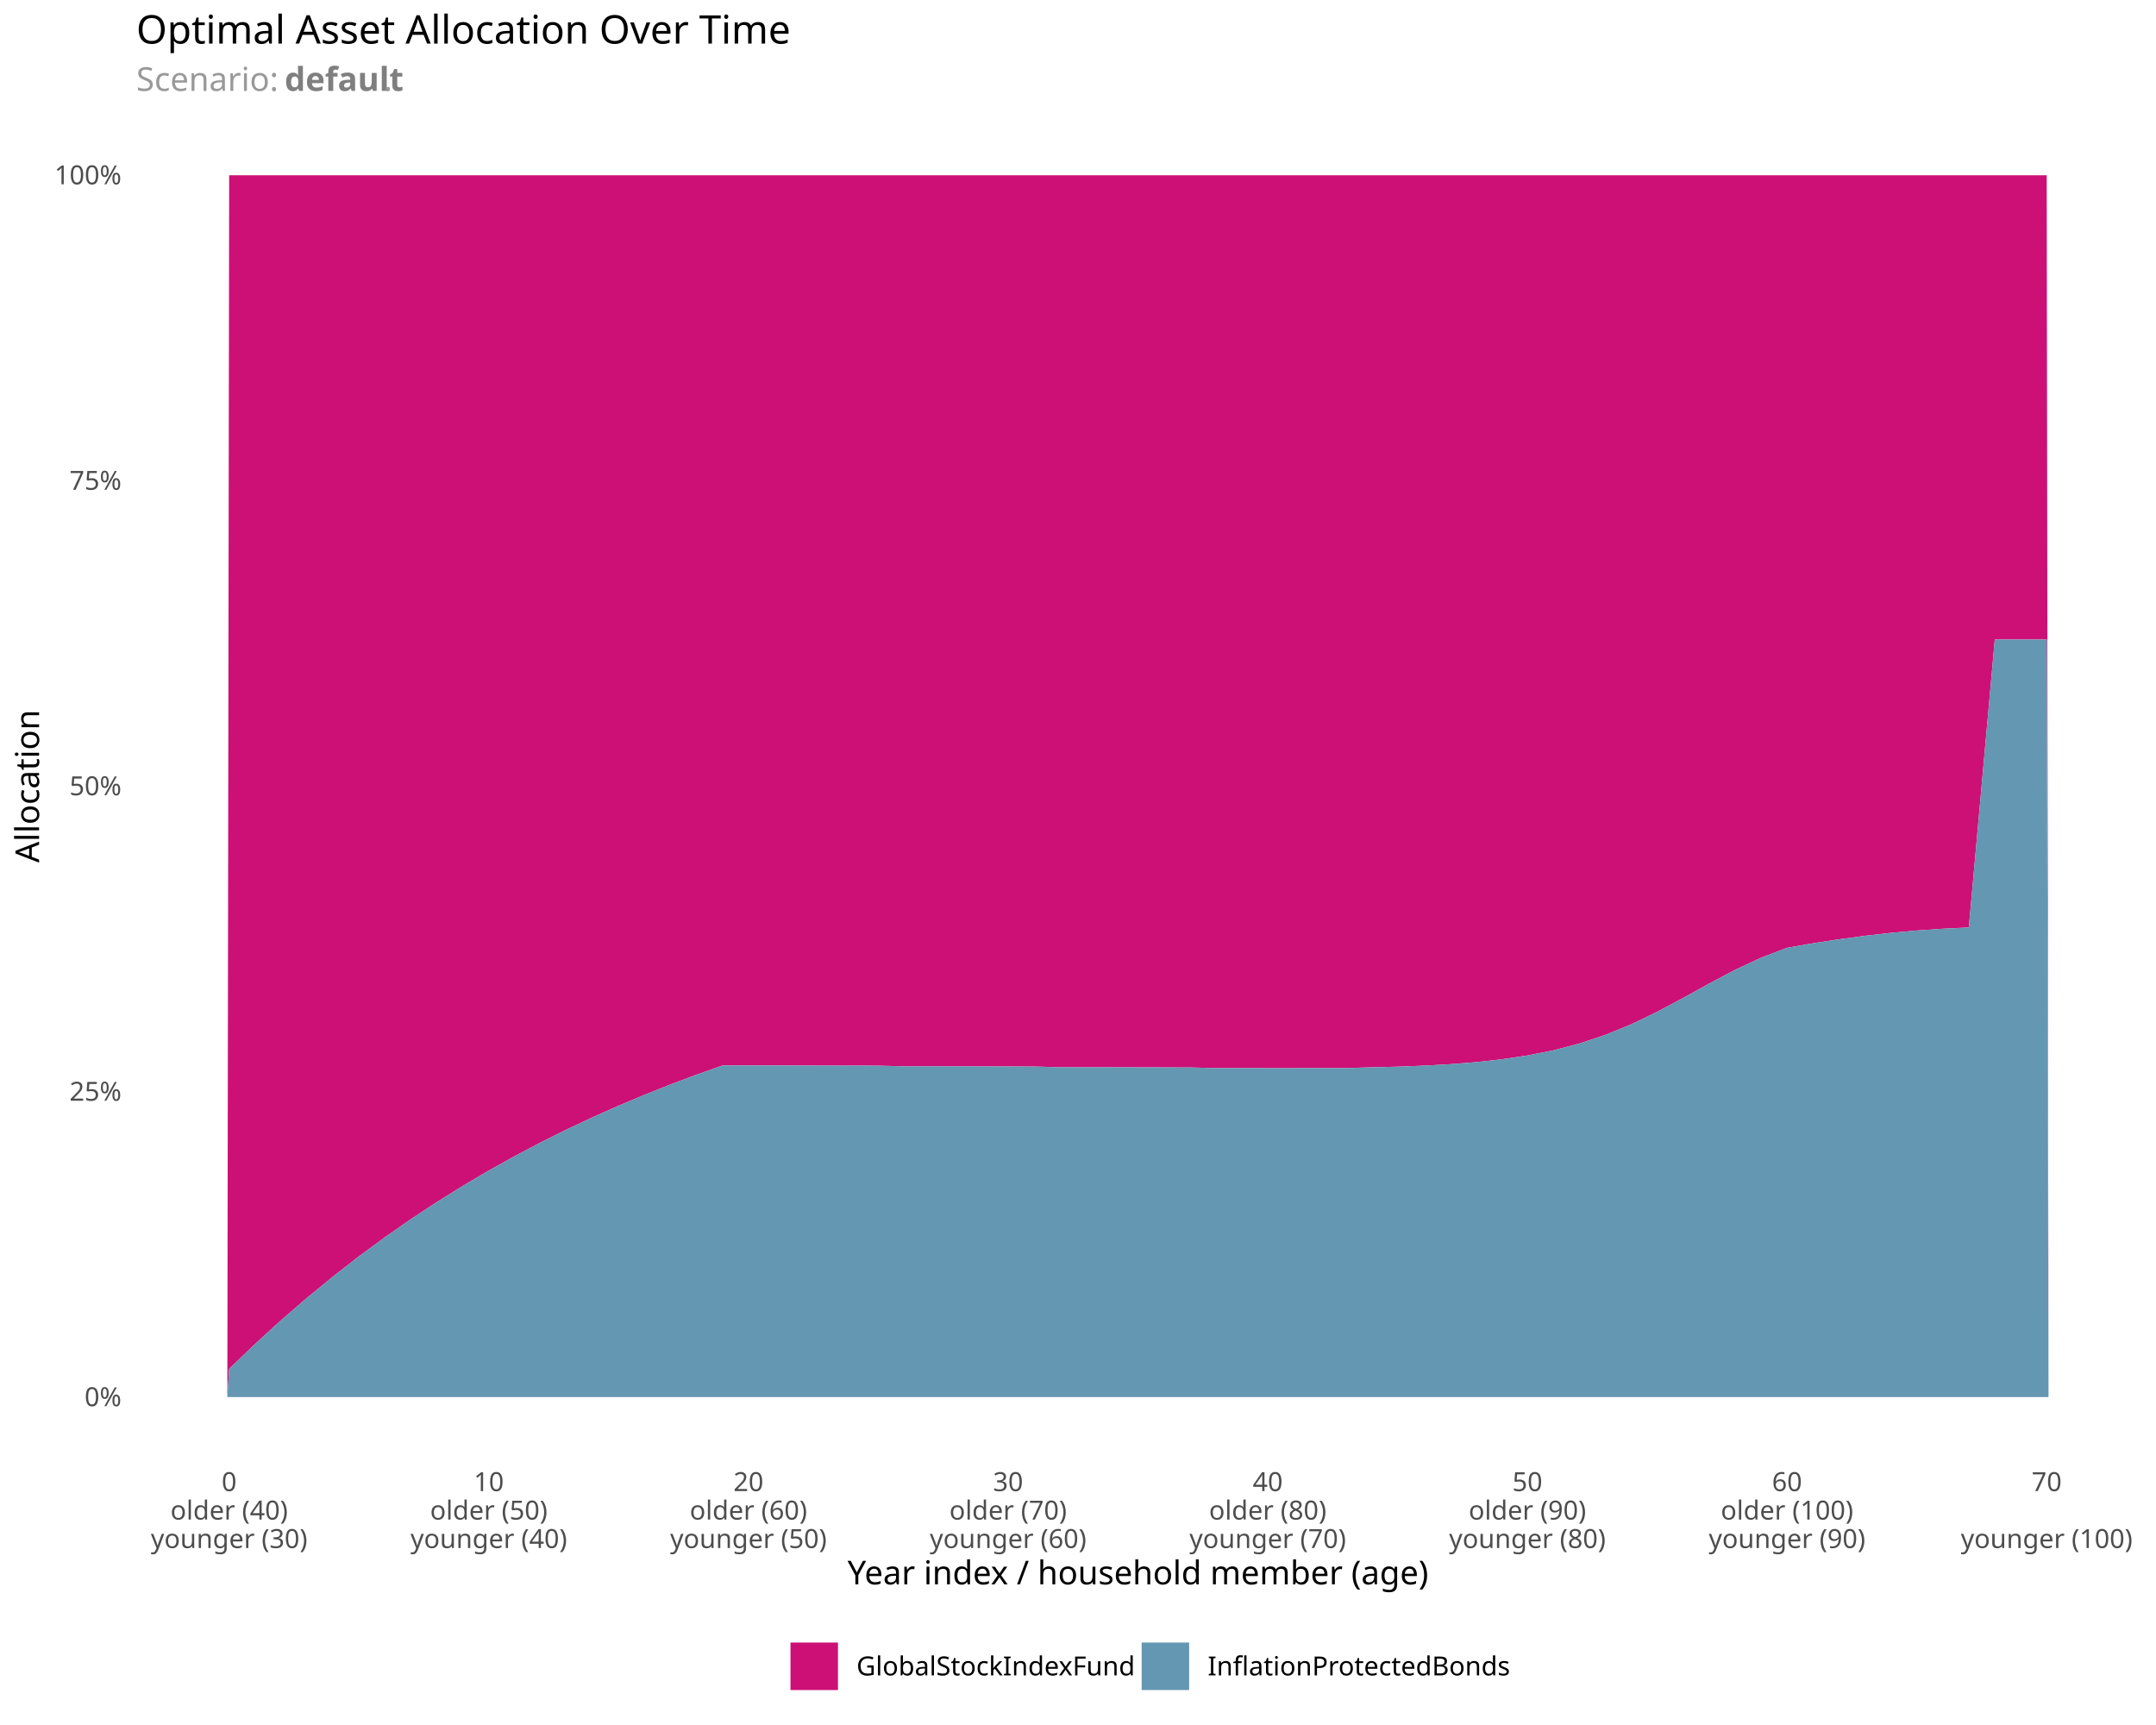
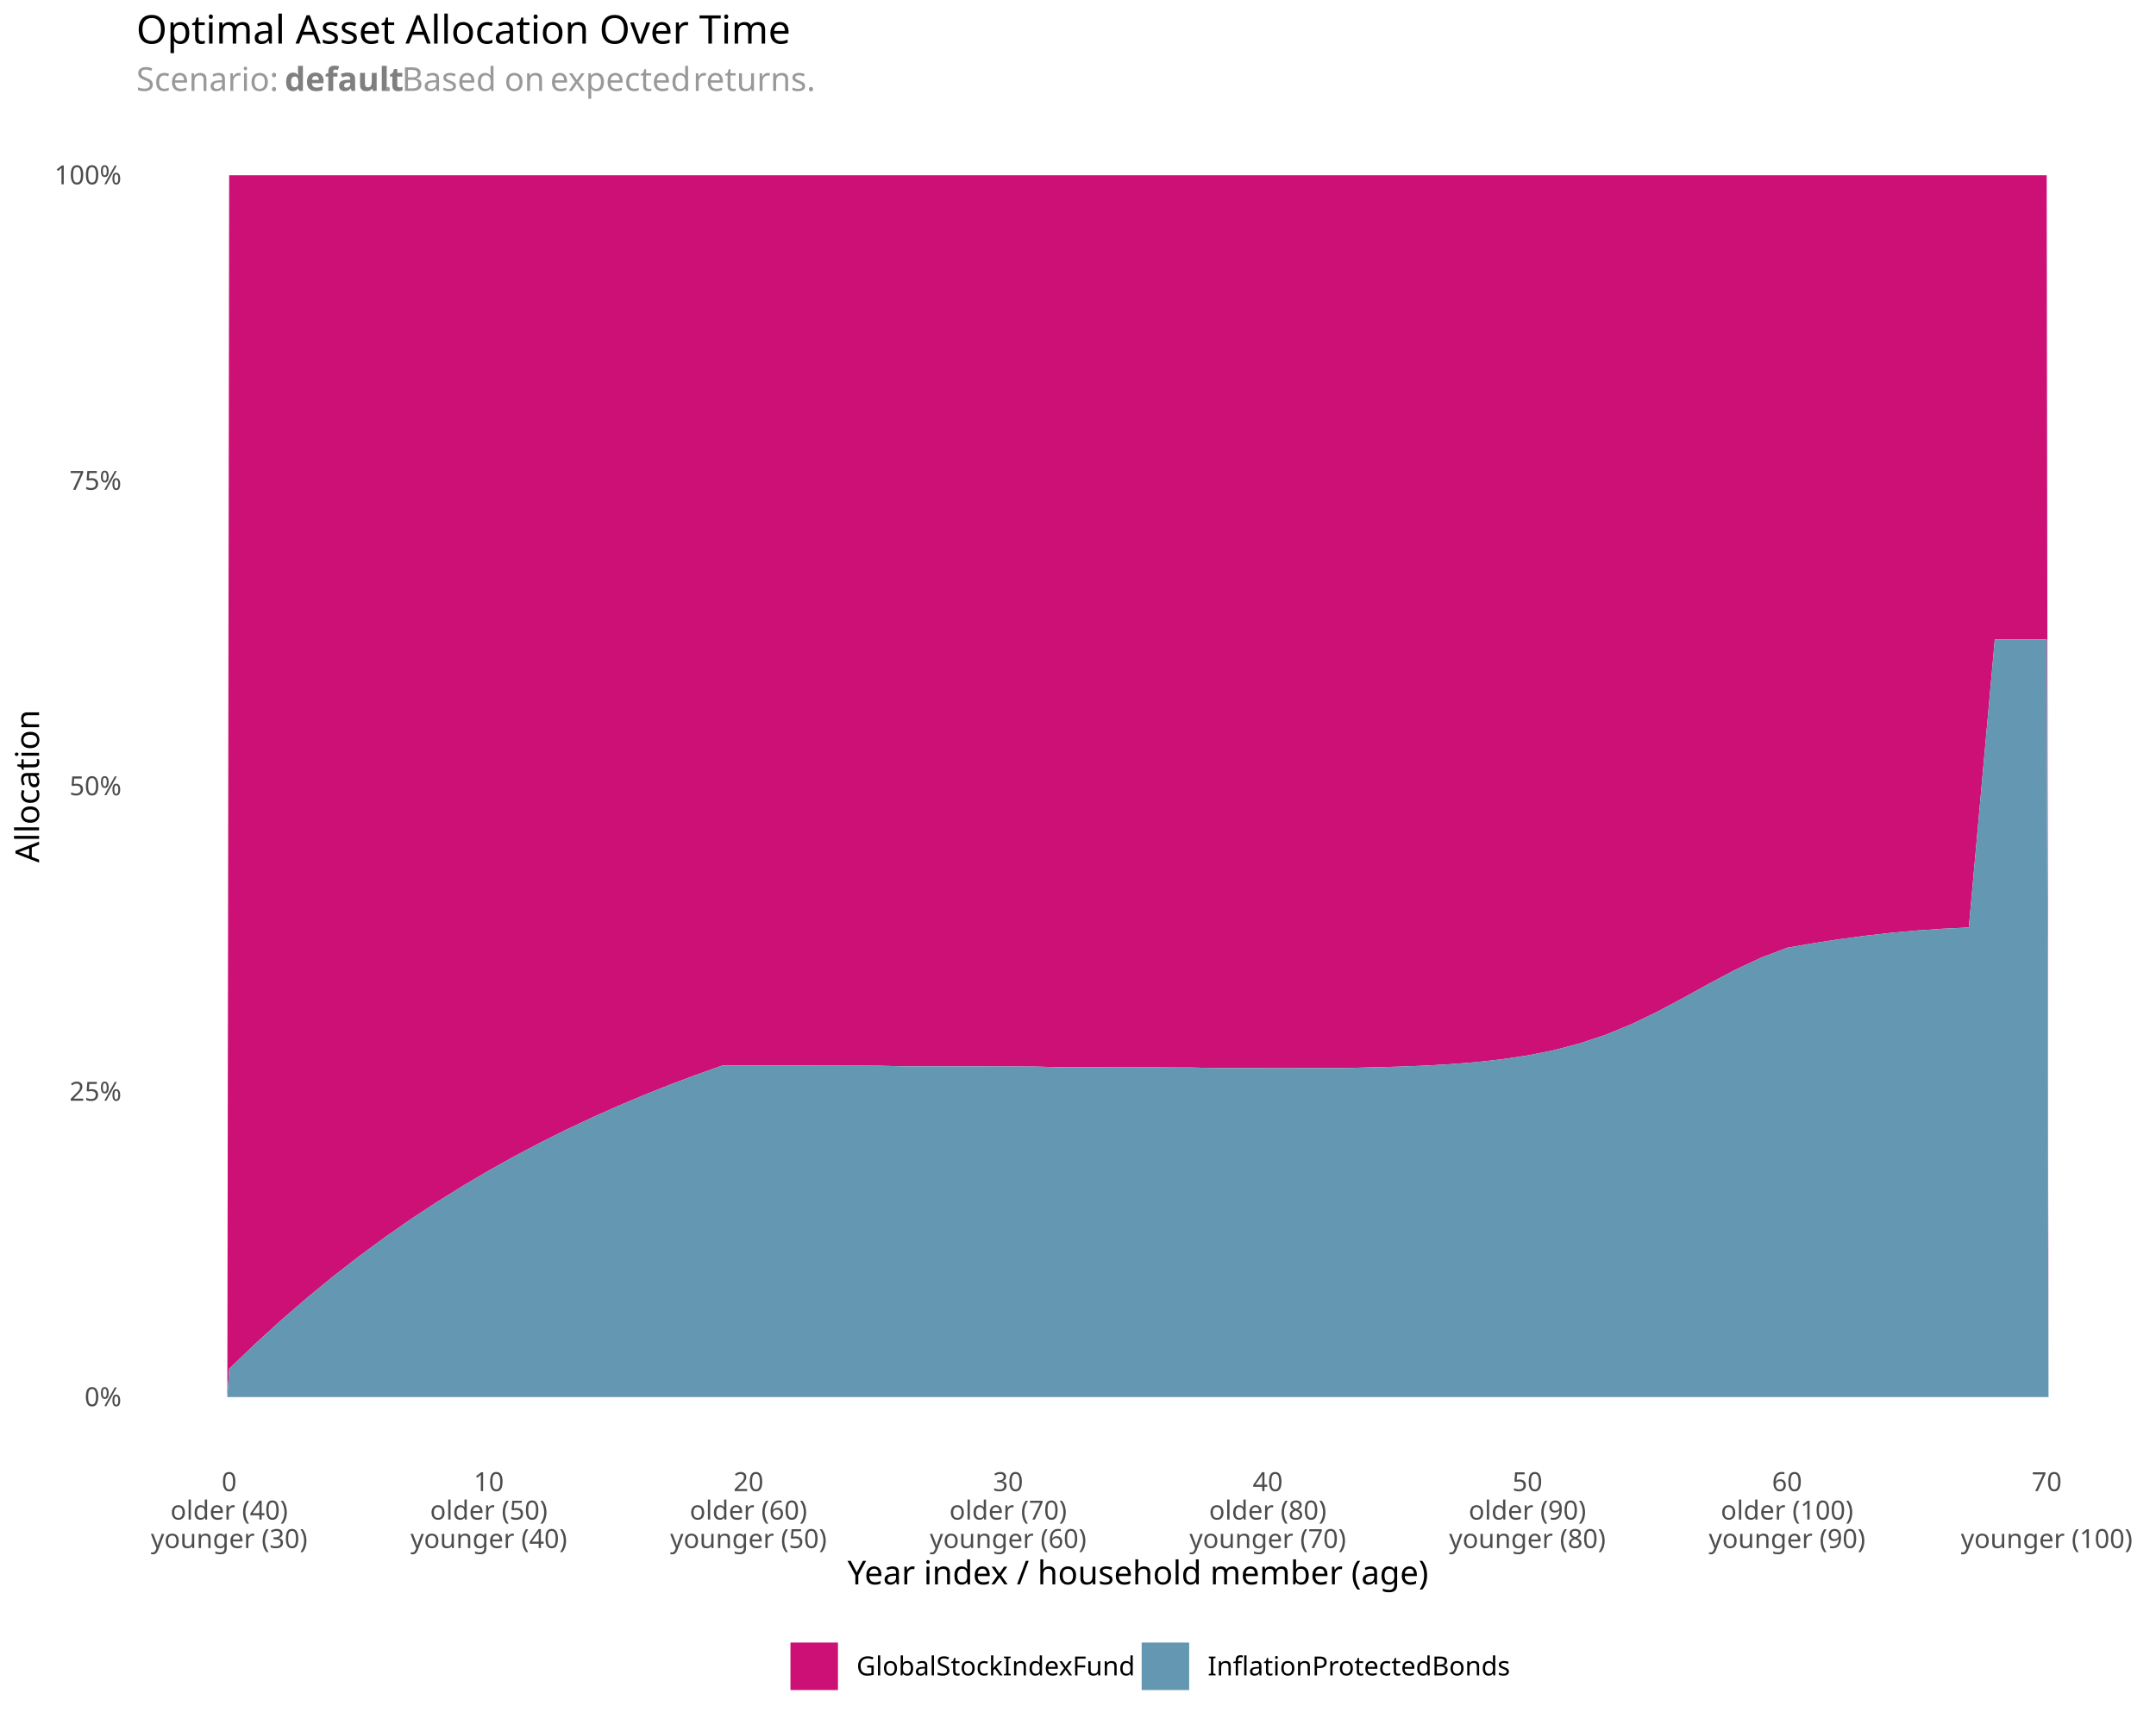
<svg xmlns="http://www.w3.org/2000/svg" class="svglite" data-engine-version="2.0" width="720.00pt" height="576.00pt" viewBox="0 0 720.00 576.00">
  <defs>
    <style type="text/css">
    .svglite line, .svglite polyline, .svglite polygon, .svglite path, .svglite rect, .svglite circle {
      fill: none;
      stroke: #000000;
      stroke-linecap: round;
      stroke-linejoin: round;
      stroke-miterlimit: 10.00;
    }
  </style>
  </defs>
  <rect width="100%" height="100%" style="stroke: none; fill: #FFFFFF;" />
  <defs>
    <clipPath id="cpMC4wMHw3MjAuMDB8MC4wMHw1NzYuMDA=">
      <rect x="0.00" y="0.00" width="720.00" height="576.00" />
    </clipPath>
  </defs>
  <g clip-path="url(#cpMC4wMHw3MjAuMDB8MC4wMHw1NzYuMDA=)">
</g>
  <defs>
    <clipPath id="cpNDUuNTF8NzE0LjUyfDM4LjEyfDQ4Ni45MQ==">
      <rect x="45.51" y="38.12" width="669.01" height="448.79" />
    </clipPath>
  </defs>
  <g clip-path="url(#cpNDUuNTF8NzE0LjUyfDM4LjEyfDQ4Ni45MQ==)">
    <polygon points="76.53,58.52 77.14,58.52 84.59,58.52 85.20,58.52 85.81,58.52 93.26,58.52 93.87,58.52 94.48,58.52 101.94,58.52 102.54,58.52 103.15,58.52 110.61,58.52 111.21,58.52 111.82,58.52 119.28,58.52 119.88,58.52 120.49,58.52 127.95,58.52 128.56,58.52 129.16,58.52 136.62,58.52 137.23,58.52 137.83,58.52 145.29,58.52 145.90,58.52 146.51,58.52 153.96,58.52 154.57,58.52 155.18,58.52 162.63,58.52 163.24,58.52 163.85,58.52 171.30,58.52 171.91,58.52 172.52,58.52 179.98,58.52 180.58,58.52 181.19,58.52 188.65,58.52 189.25,58.52 189.86,58.52 197.32,58.52 197.92,58.52 198.53,58.52 205.99,58.52 206.60,58.52 207.20,58.52 214.66,58.52 215.27,58.52 215.87,58.52 223.33,58.52 223.94,58.52 224.54,58.52 232.00,58.52 232.61,58.52 233.22,58.52 240.67,58.52 241.28,58.52 241.89,58.52 249.34,58.52 249.95,58.52 250.56,58.52 258.01,58.52 258.62,58.52 259.23,58.52 266.69,58.52 267.29,58.52 267.90,58.52 275.36,58.52 275.96,58.52 276.57,58.52 284.03,58.52 284.64,58.52 285.24,58.52 292.70,58.52 293.31,58.52 293.91,58.52 301.37,58.52 301.98,58.52 302.58,58.52 310.04,58.52 310.65,58.52 311.26,58.52 318.71,58.52 319.32,58.52 319.93,58.52 327.38,58.52 327.99,58.52 328.60,58.52 336.05,58.52 336.66,58.52 337.27,58.52 344.73,58.52 345.33,58.52 345.94,58.52 353.40,58.52 354.00,58.52 354.61,58.52 362.07,58.52 362.67,58.52 363.28,58.52 370.74,58.52 371.35,58.52 371.95,58.52 379.41,58.52 380.02,58.52 380.62,58.52 388.08,58.52 388.69,58.52 389.29,58.52 396.75,58.52 397.36,58.52 397.97,58.52 405.42,58.52 406.03,58.52 406.64,58.52 414.09,58.52 414.70,58.52 415.31,58.52 422.77,58.52 423.37,58.52 423.98,58.52 431.44,58.52 432.04,58.52 432.65,58.52 440.11,58.52 440.71,58.52 441.32,58.52 448.78,58.52 449.39,58.52 449.99,58.52 457.45,58.52 458.06,58.52 458.66,58.52 466.12,58.52 466.73,58.52 467.33,58.52 474.79,58.52 475.40,58.52 476.01,58.52 483.46,58.52 484.07,58.52 484.68,58.52 492.13,58.52 492.74,58.52 493.35,58.52 500.80,58.52 501.41,58.52 502.02,58.52 509.48,58.52 510.08,58.52 510.69,58.52 518.15,58.52 518.75,58.52 519.36,58.52 526.82,58.52 527.42,58.52 528.03,58.52 535.49,58.52 536.10,58.52 536.70,58.52 544.16,58.52 544.77,58.52 545.37,58.52 552.83,58.52 553.44,58.52 554.05,58.52 561.50,58.52 562.11,58.52 562.72,58.52 570.17,58.52 570.78,58.52 571.39,58.52 578.84,58.52 579.45,58.52 580.06,58.52 587.52,58.52 588.12,58.52 588.73,58.52 596.19,58.52 596.79,58.52 597.40,58.52 604.86,58.52 605.46,58.52 606.07,58.52 613.53,58.52 614.14,58.52 614.74,58.52 622.20,58.52 622.81,58.52 623.41,58.52 630.87,58.52 631.48,58.52 632.08,58.52 639.54,58.52 640.15,58.52 640.76,58.52 648.21,58.52 648.82,58.52 649.43,58.52 656.88,58.52 657.49,58.52 658.10,58.52 665.56,58.52 666.16,58.52 666.77,58.52 674.23,58.52 674.83,58.52 675.44,58.52 682.90,58.52 683.50,58.52 684.11,466.51 683.50,213.54 682.90,213.54 675.44,213.54 674.83,213.54 674.23,213.54 666.77,213.54 666.16,213.54 665.56,220.27 658.10,302.97 657.49,309.70 656.88,309.73 649.43,310.09 648.82,310.12 648.21,310.16 640.76,310.67 640.15,310.71 639.54,310.76 632.08,311.43 631.48,311.49 630.87,311.56 623.41,312.41 622.81,312.47 622.20,312.56 614.74,313.56 614.14,313.64 613.53,313.73 606.07,314.88 605.46,314.98 604.86,315.08 597.40,316.37 596.79,316.47 596.19,316.71 588.73,319.55 588.12,319.78 587.52,320.07 580.06,323.56 579.45,323.84 578.84,324.16 571.39,328.11 570.78,328.43 570.17,328.77 562.72,332.89 562.11,333.22 561.50,333.55 554.05,337.52 553.44,337.85 552.83,338.14 545.37,341.73 544.77,342.02 544.16,342.27 536.70,345.32 536.10,345.57 535.49,345.77 528.03,348.25 527.42,348.45 526.82,348.61 519.36,350.56 518.75,350.72 518.15,350.84 510.69,352.32 510.08,352.44 509.48,352.53 502.02,353.64 501.41,353.73 500.80,353.80 493.35,354.61 492.74,354.68 492.13,354.73 484.68,355.31 484.07,355.36 483.46,355.39 476.01,355.81 475.40,355.84 474.79,355.87 467.33,356.16 466.73,356.18 466.12,356.20 458.66,356.39 458.06,356.41 457.45,356.42 449.99,356.63 449.39,356.65 448.78,356.65 441.32,356.66 440.71,356.66 440.11,356.66 432.65,356.67 432.04,356.67 431.44,356.67 423.98,356.67 423.37,356.67 422.77,356.67 415.31,356.66 414.70,356.66 414.09,356.66 406.64,356.66 406.03,356.66 405.42,356.64 397.97,356.46 397.36,356.45 396.75,356.45 389.29,356.43 388.69,356.42 388.08,356.42 380.62,356.40 380.02,356.40 379.41,356.40 371.95,356.39 371.35,356.39 370.74,356.38 363.28,356.37 362.67,356.37 362.07,356.37 354.61,356.37 354.00,356.37 353.40,356.35 345.94,356.15 345.33,356.14 344.73,356.14 337.27,356.11 336.66,356.11 336.05,356.11 328.60,356.09 327.99,356.09 327.38,356.09 319.93,356.08 319.32,356.08 318.71,356.08 311.26,356.07 310.65,356.06 310.04,356.06 302.58,356.06 301.98,356.06 301.37,356.04 293.91,355.87 293.31,355.85 292.70,355.85 285.24,355.83 284.64,355.83 284.03,355.83 276.57,355.81 275.96,355.81 275.36,355.81 267.90,355.80 267.29,355.80 266.69,355.79 259.23,355.78 258.62,355.78 258.01,355.78 250.56,355.77 249.95,355.77 249.34,355.77 241.89,355.77 241.28,355.77 240.67,355.99 233.22,358.64 232.61,358.85 232.00,359.08 224.54,361.88 223.94,362.11 223.33,362.35 215.87,365.32 215.27,365.56 214.66,365.81 207.20,368.95 206.60,369.20 205.99,369.47 198.53,372.79 197.92,373.06 197.32,373.35 189.86,376.86 189.25,377.14 188.65,377.44 181.19,381.16 180.58,381.46 179.98,381.78 172.52,385.71 171.91,386.03 171.30,386.37 163.85,390.52 163.24,390.86 162.63,391.22 155.18,395.61 154.57,395.97 153.96,396.35 146.51,400.99 145.90,401.37 145.29,401.77 137.83,406.69 137.23,407.09 136.62,407.51 129.16,412.70 128.56,413.12 127.95,413.57 120.49,419.06 119.88,419.50 119.28,419.97 111.82,425.77 111.21,426.24 110.61,426.74 103.15,432.85 102.54,433.35 101.94,433.87 94.48,440.32 93.87,440.85 93.26,441.40 85.81,448.19 85.20,448.75 84.59,449.33 77.14,456.48 76.53,457.07 75.92,466.51 " style="stroke-width: 0.00; stroke: none; stroke-linecap: butt; fill: #CD1076;" />
    <polyline points="76.53,58.52 77.14,58.52 84.59,58.52 85.20,58.52 85.81,58.52 93.26,58.52 93.87,58.52 94.48,58.52 101.94,58.52 102.54,58.52 103.15,58.52 110.61,58.52 111.21,58.52 111.82,58.52 119.28,58.52 119.88,58.52 120.49,58.52 127.95,58.52 128.56,58.52 129.16,58.52 136.62,58.52 137.23,58.52 137.83,58.52 145.29,58.52 145.90,58.52 146.51,58.52 153.96,58.52 154.57,58.52 155.18,58.52 162.63,58.52 163.24,58.52 163.85,58.52 171.30,58.52 171.91,58.52 172.52,58.52 179.98,58.52 180.58,58.52 181.19,58.52 188.65,58.52 189.25,58.52 189.86,58.52 197.32,58.52 197.92,58.52 198.53,58.52 205.99,58.52 206.60,58.52 207.20,58.52 214.66,58.52 215.27,58.52 215.87,58.52 223.33,58.52 223.94,58.52 224.54,58.52 232.00,58.52 232.61,58.52 233.22,58.52 240.67,58.52 241.28,58.52 241.89,58.52 249.34,58.52 249.95,58.52 250.56,58.52 258.01,58.52 258.62,58.52 259.23,58.52 266.69,58.52 267.29,58.52 267.90,58.52 275.36,58.52 275.96,58.52 276.57,58.52 284.03,58.52 284.64,58.52 285.24,58.52 292.70,58.52 293.31,58.52 293.91,58.52 301.37,58.52 301.98,58.52 302.58,58.52 310.04,58.52 310.65,58.52 311.26,58.52 318.71,58.52 319.32,58.52 319.93,58.52 327.38,58.52 327.99,58.52 328.60,58.52 336.05,58.52 336.66,58.52 337.27,58.52 344.73,58.52 345.33,58.52 345.94,58.52 353.40,58.52 354.00,58.52 354.61,58.52 362.07,58.52 362.67,58.52 363.28,58.52 370.74,58.52 371.35,58.52 371.95,58.52 379.41,58.52 380.02,58.52 380.62,58.52 388.08,58.52 388.69,58.52 389.29,58.52 396.75,58.52 397.36,58.52 397.97,58.52 405.42,58.52 406.03,58.52 406.64,58.52 414.09,58.52 414.70,58.52 415.31,58.52 422.77,58.52 423.37,58.52 423.98,58.52 431.44,58.52 432.04,58.52 432.65,58.52 440.11,58.52 440.71,58.52 441.32,58.52 448.78,58.52 449.39,58.52 449.99,58.52 457.45,58.52 458.06,58.52 458.66,58.52 466.12,58.52 466.73,58.52 467.33,58.52 474.79,58.52 475.40,58.52 476.01,58.52 483.46,58.52 484.07,58.52 484.68,58.52 492.13,58.52 492.74,58.52 493.35,58.52 500.80,58.52 501.41,58.52 502.02,58.52 509.48,58.52 510.08,58.52 510.69,58.52 518.15,58.52 518.75,58.52 519.36,58.52 526.82,58.52 527.42,58.52 528.03,58.52 535.49,58.52 536.10,58.52 536.70,58.52 544.16,58.52 544.77,58.52 545.37,58.52 552.83,58.52 553.44,58.52 554.05,58.52 561.50,58.52 562.11,58.52 562.72,58.52 570.17,58.52 570.78,58.52 571.39,58.52 578.84,58.52 579.45,58.52 580.06,58.52 587.52,58.52 588.12,58.52 588.73,58.52 596.19,58.52 596.79,58.52 597.40,58.52 604.86,58.52 605.46,58.52 606.07,58.52 613.53,58.52 614.14,58.52 614.74,58.52 622.20,58.52 622.81,58.52 623.41,58.52 630.87,58.52 631.48,58.52 632.08,58.52 639.54,58.52 640.15,58.52 640.76,58.52 648.21,58.52 648.82,58.52 649.43,58.52 656.88,58.52 657.49,58.52 658.10,58.52 665.56,58.52 666.16,58.52 666.77,58.52 674.23,58.52 674.83,58.52 675.44,58.52 682.90,58.52 683.50,58.52 " style="stroke-width: 1.07; stroke: none; stroke-linecap: butt;" />
    <polygon points="76.53,457.07 77.14,456.48 84.59,449.33 85.20,448.75 85.81,448.19 93.26,441.40 93.87,440.85 94.48,440.32 101.94,433.87 102.54,433.35 103.15,432.85 110.61,426.74 111.21,426.24 111.82,425.77 119.28,419.97 119.88,419.50 120.49,419.06 127.95,413.57 128.56,413.12 129.16,412.70 136.62,407.51 137.23,407.09 137.83,406.69 145.29,401.77 145.90,401.37 146.51,400.99 153.96,396.35 154.57,395.97 155.18,395.61 162.63,391.22 163.24,390.86 163.85,390.52 171.30,386.37 171.91,386.03 172.52,385.71 179.98,381.78 180.58,381.46 181.19,381.16 188.65,377.44 189.25,377.14 189.86,376.86 197.32,373.35 197.92,373.06 198.53,372.79 205.99,369.47 206.60,369.20 207.20,368.95 214.66,365.81 215.27,365.56 215.87,365.32 223.33,362.35 223.94,362.11 224.54,361.88 232.00,359.08 232.61,358.85 233.22,358.64 240.67,355.99 241.28,355.77 241.89,355.77 249.34,355.77 249.95,355.77 250.56,355.77 258.01,355.78 258.62,355.78 259.23,355.78 266.69,355.79 267.29,355.80 267.90,355.80 275.36,355.81 275.96,355.81 276.57,355.81 284.03,355.83 284.64,355.83 285.24,355.83 292.70,355.85 293.31,355.85 293.91,355.87 301.37,356.04 301.98,356.06 302.58,356.06 310.04,356.06 310.65,356.06 311.26,356.07 318.71,356.08 319.32,356.08 319.93,356.08 327.38,356.09 327.99,356.09 328.60,356.09 336.05,356.11 336.66,356.11 337.27,356.11 344.73,356.14 345.33,356.14 345.94,356.15 353.40,356.35 354.00,356.37 354.61,356.37 362.07,356.37 362.67,356.37 363.28,356.37 370.74,356.38 371.35,356.39 371.95,356.39 379.41,356.40 380.02,356.40 380.62,356.40 388.08,356.42 388.69,356.42 389.29,356.43 396.75,356.45 397.36,356.45 397.97,356.46 405.42,356.64 406.03,356.66 406.64,356.66 414.09,356.66 414.70,356.66 415.31,356.66 422.77,356.67 423.37,356.67 423.98,356.67 431.44,356.67 432.04,356.67 432.65,356.67 440.11,356.66 440.71,356.66 441.32,356.66 448.78,356.65 449.39,356.65 449.99,356.63 457.45,356.42 458.06,356.41 458.66,356.39 466.12,356.20 466.73,356.18 467.33,356.16 474.79,355.87 475.40,355.84 476.01,355.81 483.46,355.39 484.07,355.36 484.68,355.31 492.13,354.73 492.74,354.68 493.35,354.61 500.80,353.80 501.41,353.73 502.02,353.64 509.48,352.53 510.08,352.44 510.69,352.32 518.15,350.84 518.75,350.72 519.36,350.56 526.82,348.61 527.42,348.45 528.03,348.25 535.49,345.77 536.10,345.57 536.70,345.32 544.16,342.27 544.77,342.02 545.37,341.73 552.83,338.14 553.44,337.85 554.05,337.52 561.50,333.55 562.11,333.22 562.72,332.89 570.17,328.77 570.78,328.43 571.39,328.11 578.84,324.16 579.45,323.84 580.06,323.56 587.52,320.07 588.12,319.78 588.73,319.55 596.19,316.71 596.79,316.47 597.40,316.37 604.86,315.08 605.46,314.98 606.07,314.88 613.53,313.73 614.14,313.64 614.74,313.56 622.20,312.56 622.81,312.47 623.41,312.41 630.87,311.56 631.48,311.49 632.08,311.43 639.54,310.76 640.15,310.71 640.76,310.67 648.21,310.16 648.82,310.12 649.43,310.09 656.88,309.73 657.49,309.70 658.10,302.97 665.56,220.27 666.16,213.54 666.77,213.54 674.23,213.54 674.83,213.54 675.44,213.54 682.90,213.54 683.50,213.54 684.11,466.51 683.50,466.51 682.90,466.51 675.44,466.51 674.83,466.51 674.23,466.51 666.77,466.51 666.16,466.51 665.56,466.51 658.10,466.51 657.49,466.51 656.88,466.51 649.43,466.51 648.82,466.51 648.21,466.51 640.76,466.51 640.15,466.51 639.54,466.51 632.08,466.51 631.48,466.51 630.87,466.51 623.41,466.51 622.81,466.51 622.20,466.51 614.74,466.51 614.14,466.51 613.53,466.51 606.07,466.51 605.46,466.51 604.86,466.51 597.40,466.51 596.79,466.51 596.19,466.51 588.73,466.51 588.12,466.51 587.52,466.51 580.06,466.51 579.45,466.51 578.84,466.51 571.39,466.51 570.78,466.51 570.17,466.51 562.72,466.51 562.11,466.51 561.50,466.51 554.05,466.51 553.44,466.51 552.83,466.51 545.37,466.51 544.77,466.51 544.16,466.51 536.70,466.51 536.10,466.51 535.49,466.51 528.03,466.51 527.42,466.51 526.82,466.51 519.36,466.51 518.75,466.51 518.15,466.51 510.69,466.51 510.08,466.51 509.48,466.51 502.02,466.51 501.41,466.51 500.80,466.51 493.35,466.51 492.74,466.51 492.13,466.51 484.68,466.51 484.07,466.51 483.46,466.51 476.01,466.51 475.40,466.51 474.79,466.51 467.33,466.51 466.73,466.51 466.12,466.51 458.66,466.51 458.06,466.51 457.45,466.51 449.99,466.51 449.39,466.51 448.78,466.51 441.32,466.51 440.71,466.51 440.11,466.51 432.65,466.51 432.04,466.51 431.44,466.51 423.98,466.51 423.37,466.51 422.77,466.51 415.31,466.51 414.70,466.51 414.09,466.51 406.64,466.51 406.03,466.51 405.42,466.51 397.97,466.51 397.36,466.51 396.75,466.51 389.29,466.51 388.69,466.51 388.08,466.51 380.62,466.51 380.02,466.51 379.41,466.51 371.95,466.51 371.35,466.51 370.74,466.51 363.28,466.51 362.67,466.51 362.07,466.51 354.61,466.51 354.00,466.51 353.40,466.51 345.94,466.51 345.33,466.51 344.73,466.51 337.27,466.51 336.66,466.51 336.05,466.51 328.60,466.51 327.99,466.51 327.38,466.51 319.93,466.51 319.32,466.51 318.71,466.51 311.26,466.51 310.65,466.51 310.04,466.51 302.58,466.51 301.98,466.51 301.37,466.51 293.91,466.51 293.31,466.51 292.70,466.51 285.24,466.51 284.64,466.51 284.03,466.51 276.57,466.51 275.96,466.51 275.36,466.51 267.90,466.51 267.29,466.51 266.69,466.51 259.23,466.51 258.62,466.51 258.01,466.51 250.56,466.51 249.95,466.51 249.34,466.51 241.89,466.51 241.28,466.51 240.67,466.51 233.22,466.51 232.61,466.51 232.00,466.51 224.54,466.51 223.94,466.51 223.33,466.51 215.87,466.51 215.27,466.51 214.66,466.51 207.20,466.51 206.60,466.51 205.99,466.51 198.53,466.51 197.92,466.51 197.32,466.51 189.86,466.51 189.25,466.51 188.65,466.51 181.19,466.51 180.58,466.51 179.98,466.51 172.52,466.51 171.91,466.51 171.30,466.51 163.85,466.51 163.24,466.51 162.63,466.51 155.18,466.51 154.57,466.51 153.96,466.51 146.51,466.51 145.90,466.51 145.29,466.51 137.83,466.51 137.23,466.51 136.62,466.51 129.16,466.51 128.56,466.51 127.95,466.51 120.49,466.51 119.88,466.51 119.28,466.51 111.82,466.51 111.21,466.51 110.61,466.51 103.15,466.51 102.54,466.51 101.94,466.51 94.48,466.51 93.87,466.51 93.26,466.51 85.81,466.51 85.20,466.51 84.59,466.51 77.14,466.51 76.53,466.51 75.92,466.51 " style="stroke-width: 0.00; stroke: none; stroke-linecap: butt; fill: #6497B1;" />
    <polyline points="76.53,457.07 77.14,456.48 84.59,449.33 85.20,448.75 85.81,448.19 93.26,441.40 93.87,440.85 94.48,440.32 101.94,433.87 102.54,433.35 103.15,432.85 110.61,426.74 111.21,426.24 111.82,425.77 119.28,419.97 119.88,419.50 120.49,419.06 127.95,413.57 128.56,413.12 129.16,412.70 136.62,407.51 137.23,407.09 137.83,406.69 145.29,401.77 145.90,401.37 146.51,400.99 153.96,396.35 154.57,395.97 155.18,395.61 162.63,391.22 163.24,390.86 163.85,390.52 171.30,386.37 171.91,386.03 172.52,385.71 179.98,381.78 180.58,381.46 181.19,381.16 188.65,377.44 189.25,377.14 189.86,376.86 197.32,373.35 197.92,373.06 198.53,372.79 205.99,369.47 206.60,369.20 207.20,368.95 214.66,365.81 215.27,365.56 215.87,365.32 223.33,362.35 223.94,362.11 224.54,361.88 232.00,359.08 232.61,358.85 233.22,358.64 240.67,355.99 241.28,355.77 241.89,355.77 249.34,355.77 249.95,355.77 250.56,355.77 258.01,355.78 258.62,355.78 259.23,355.78 266.69,355.79 267.29,355.80 267.90,355.80 275.36,355.81 275.96,355.81 276.57,355.81 284.03,355.83 284.64,355.83 285.24,355.83 292.70,355.85 293.31,355.85 293.91,355.87 301.37,356.04 301.98,356.06 302.58,356.06 310.04,356.06 310.65,356.06 311.26,356.07 318.71,356.08 319.32,356.08 319.93,356.08 327.38,356.09 327.99,356.09 328.60,356.09 336.05,356.11 336.66,356.11 337.27,356.11 344.73,356.14 345.33,356.14 345.94,356.15 353.40,356.35 354.00,356.37 354.61,356.37 362.07,356.37 362.67,356.37 363.28,356.37 370.74,356.38 371.35,356.39 371.95,356.39 379.41,356.40 380.02,356.40 380.62,356.40 388.08,356.42 388.69,356.42 389.29,356.43 396.75,356.45 397.36,356.45 397.97,356.46 405.42,356.64 406.03,356.66 406.64,356.66 414.09,356.66 414.70,356.66 415.31,356.66 422.77,356.67 423.37,356.67 423.98,356.67 431.44,356.67 432.04,356.67 432.65,356.67 440.11,356.66 440.71,356.66 441.32,356.66 448.78,356.65 449.39,356.65 449.99,356.63 457.45,356.42 458.06,356.41 458.66,356.39 466.12,356.20 466.73,356.18 467.33,356.16 474.79,355.87 475.40,355.84 476.01,355.81 483.46,355.39 484.07,355.36 484.68,355.31 492.13,354.73 492.74,354.68 493.35,354.61 500.80,353.80 501.41,353.73 502.02,353.64 509.48,352.53 510.08,352.44 510.69,352.32 518.15,350.84 518.75,350.72 519.36,350.56 526.82,348.61 527.42,348.45 528.03,348.25 535.49,345.77 536.10,345.57 536.70,345.32 544.16,342.27 544.77,342.02 545.37,341.73 552.83,338.14 553.44,337.85 554.05,337.52 561.50,333.55 562.11,333.22 562.72,332.89 570.17,328.77 570.78,328.43 571.39,328.11 578.84,324.16 579.45,323.84 580.06,323.56 587.52,320.07 588.12,319.78 588.73,319.55 596.19,316.71 596.79,316.47 597.40,316.37 604.86,315.08 605.46,314.98 606.07,314.88 613.53,313.73 614.14,313.64 614.74,313.56 622.20,312.56 622.81,312.47 623.41,312.41 630.87,311.56 631.48,311.49 632.08,311.43 639.54,310.76 640.15,310.71 640.76,310.67 648.21,310.16 648.82,310.12 649.43,310.09 656.88,309.73 657.49,309.70 658.10,302.97 665.56,220.27 666.16,213.54 666.77,213.54 674.23,213.54 674.83,213.54 675.44,213.54 682.90,213.54 683.50,213.54 " style="stroke-width: 1.07; stroke: none; stroke-linecap: butt;" />
  </g>
  <g clip-path="url(#cpMC4wMHw3MjAuMDB8MC4wMHw1NzYuMDA=)">
    <text x="40.58" y="469.54" text-anchor="end" style="font-size: 8.80px; fill: #4D4D4D; font-family: sans;" textLength="12.72px" lengthAdjust="spacingAndGlyphs">0%</text>
    <text x="40.58" y="367.54" text-anchor="end" style="font-size: 8.80px; fill: #4D4D4D; font-family: sans;" textLength="17.61px" lengthAdjust="spacingAndGlyphs">25%</text>
    <text x="40.58" y="265.54" text-anchor="end" style="font-size: 8.80px; fill: #4D4D4D; font-family: sans;" textLength="17.61px" lengthAdjust="spacingAndGlyphs">50%</text>
    <text x="40.58" y="163.54" text-anchor="end" style="font-size: 8.80px; fill: #4D4D4D; font-family: sans;" textLength="17.61px" lengthAdjust="spacingAndGlyphs">75%</text>
    <text x="40.58" y="61.54" text-anchor="end" style="font-size: 8.80px; fill: #4D4D4D; font-family: sans;" textLength="22.51px" lengthAdjust="spacingAndGlyphs">100%</text>
    <text x="76.53" y="497.89" text-anchor="middle" style="font-size: 8.80px; fill: #4D4D4D; font-family: sans;" textLength="4.89px" lengthAdjust="spacingAndGlyphs">0</text>
    <text x="76.53" y="507.40" text-anchor="middle" style="font-size: 8.80px; fill: #4D4D4D; font-family: sans;" textLength="37.66px" lengthAdjust="spacingAndGlyphs">older (40)</text>
    <text x="76.53" y="516.90" text-anchor="middle" style="font-size: 8.80px; fill: #4D4D4D; font-family: sans;" textLength="49.90px" lengthAdjust="spacingAndGlyphs">younger (30)</text>
    <text x="163.24" y="497.89" text-anchor="middle" style="font-size: 8.80px; fill: #4D4D4D; font-family: sans;" textLength="9.79px" lengthAdjust="spacingAndGlyphs">10</text>
    <text x="163.24" y="507.40" text-anchor="middle" style="font-size: 8.80px; fill: #4D4D4D; font-family: sans;" textLength="37.66px" lengthAdjust="spacingAndGlyphs">older (50)</text>
    <text x="163.24" y="516.90" text-anchor="middle" style="font-size: 8.80px; fill: #4D4D4D; font-family: sans;" textLength="49.90px" lengthAdjust="spacingAndGlyphs">younger (40)</text>
    <text x="249.95" y="497.89" text-anchor="middle" style="font-size: 8.80px; fill: #4D4D4D; font-family: sans;" textLength="9.79px" lengthAdjust="spacingAndGlyphs">20</text>
    <text x="249.95" y="507.40" text-anchor="middle" style="font-size: 8.80px; fill: #4D4D4D; font-family: sans;" textLength="37.66px" lengthAdjust="spacingAndGlyphs">older (60)</text>
    <text x="249.95" y="516.90" text-anchor="middle" style="font-size: 8.80px; fill: #4D4D4D; font-family: sans;" textLength="49.90px" lengthAdjust="spacingAndGlyphs">younger (50)</text>
    <text x="336.66" y="497.89" text-anchor="middle" style="font-size: 8.80px; fill: #4D4D4D; font-family: sans;" textLength="9.79px" lengthAdjust="spacingAndGlyphs">30</text>
    <text x="336.66" y="507.40" text-anchor="middle" style="font-size: 8.80px; fill: #4D4D4D; font-family: sans;" textLength="37.66px" lengthAdjust="spacingAndGlyphs">older (70)</text>
    <text x="336.66" y="516.90" text-anchor="middle" style="font-size: 8.80px; fill: #4D4D4D; font-family: sans;" textLength="49.90px" lengthAdjust="spacingAndGlyphs">younger (60)</text>
    <text x="423.37" y="497.89" text-anchor="middle" style="font-size: 8.80px; fill: #4D4D4D; font-family: sans;" textLength="9.79px" lengthAdjust="spacingAndGlyphs">40</text>
    <text x="423.37" y="507.40" text-anchor="middle" style="font-size: 8.80px; fill: #4D4D4D; font-family: sans;" textLength="37.66px" lengthAdjust="spacingAndGlyphs">older (80)</text>
    <text x="423.37" y="516.90" text-anchor="middle" style="font-size: 8.80px; fill: #4D4D4D; font-family: sans;" textLength="49.90px" lengthAdjust="spacingAndGlyphs">younger (70)</text>
    <text x="510.08" y="497.89" text-anchor="middle" style="font-size: 8.80px; fill: #4D4D4D; font-family: sans;" textLength="9.79px" lengthAdjust="spacingAndGlyphs">50</text>
    <text x="510.08" y="507.40" text-anchor="middle" style="font-size: 8.80px; fill: #4D4D4D; font-family: sans;" textLength="37.66px" lengthAdjust="spacingAndGlyphs">older (90)</text>
    <text x="510.08" y="516.90" text-anchor="middle" style="font-size: 8.80px; fill: #4D4D4D; font-family: sans;" textLength="49.90px" lengthAdjust="spacingAndGlyphs">younger (80)</text>
    <text x="596.79" y="497.89" text-anchor="middle" style="font-size: 8.80px; fill: #4D4D4D; font-family: sans;" textLength="9.79px" lengthAdjust="spacingAndGlyphs">60</text>
    <text x="596.79" y="507.40" text-anchor="middle" style="font-size: 8.80px; fill: #4D4D4D; font-family: sans;" textLength="42.56px" lengthAdjust="spacingAndGlyphs">older (100)</text>
    <text x="596.79" y="516.90" text-anchor="middle" style="font-size: 8.80px; fill: #4D4D4D; font-family: sans;" textLength="49.90px" lengthAdjust="spacingAndGlyphs">younger (90)</text>
    <text x="683.50" y="497.89" text-anchor="middle" style="font-size: 8.80px; fill: #4D4D4D; font-family: sans;" textLength="9.79px" lengthAdjust="spacingAndGlyphs">70</text>
    <text x="683.50" y="507.40" text-anchor="middle" style="font-size: 8.80px; fill: #4D4D4D; font-family: sans;" textLength="0.00px" lengthAdjust="spacingAndGlyphs" />
    <text x="683.50" y="516.90" text-anchor="middle" style="font-size: 8.80px; fill: #4D4D4D; font-family: sans;" textLength="54.80px" lengthAdjust="spacingAndGlyphs">younger (100)</text>
    <text x="380.02" y="529.04" text-anchor="middle" style="font-size: 11.00px; font-family: sans;" textLength="184.68px" lengthAdjust="spacingAndGlyphs">Year index / household member (age)</text>
    <text transform="translate(13.05,262.51) rotate(-90)" text-anchor="middle" style="font-size: 11.00px; font-family: sans;" textLength="47.70px" lengthAdjust="spacingAndGlyphs">Allocation</text>
    <rect x="263.98" y="548.47" width="15.86" height="15.86" style="stroke-width: 1.07; stroke: none; stroke-linecap: butt; stroke-linejoin: miter; fill: #CD1076;" />
    <rect x="381.26" y="548.47" width="15.86" height="15.86" style="stroke-width: 1.07; stroke: none; stroke-linecap: butt; stroke-linejoin: miter; fill: #6497B1;" />
    <text x="286.03" y="559.43" style="font-size: 8.80px; font-family: sans;" textLength="89.05px" lengthAdjust="spacingAndGlyphs">GlobalStockIndexFund</text>
    <text x="403.31" y="559.43" style="font-size: 8.80px; font-family: sans;" textLength="93.45px" lengthAdjust="spacingAndGlyphs">InflationProtectedBonds</text>
    <text x="45.51" y="30.35" style="font-size: 11.00px; fill: #999999; font-family: sans;" textLength="46.48px" lengthAdjust="spacingAndGlyphs">Scenario:</text>
    <text x="95.05" y="30.35" style="font-size: 11.00px; font-weight: bold; fill: #7F7F7F; font-family: sans;" textLength="33.03px" lengthAdjust="spacingAndGlyphs">default</text>
    <text x="128.07" y="30.35" style="font-size: 11.00px; fill: #999999; font-family: sans;" textLength="3.06px" lengthAdjust="spacingAndGlyphs">.</text>
+     <text x="134.18" y="30.35" style="font-size: 11.00px; fill: #999999; font-family: sans;" textLength="31.20px" lengthAdjust="spacingAndGlyphs">Based</text>
+     <text x="168.44" y="30.35" style="font-size: 11.00px; fill: #999999; font-family: sans;" textLength="12.24px" lengthAdjust="spacingAndGlyphs">on</text>
+     <text x="183.73" y="30.35" style="font-size: 11.00px; fill: #999999; font-family: sans;" textLength="44.66px" lengthAdjust="spacingAndGlyphs">expected</text>
+     <text x="231.44" y="30.35" style="font-size: 11.00px; fill: #999999; font-family: sans;" textLength="37.30px" lengthAdjust="spacingAndGlyphs">returns.</text>
    <text x="45.51" y="14.56" style="font-size: 13.20px; font-family: sans;" textLength="208.37px" lengthAdjust="spacingAndGlyphs">Optimal Asset Allocation Over Time</text>
  </g>
</svg>
